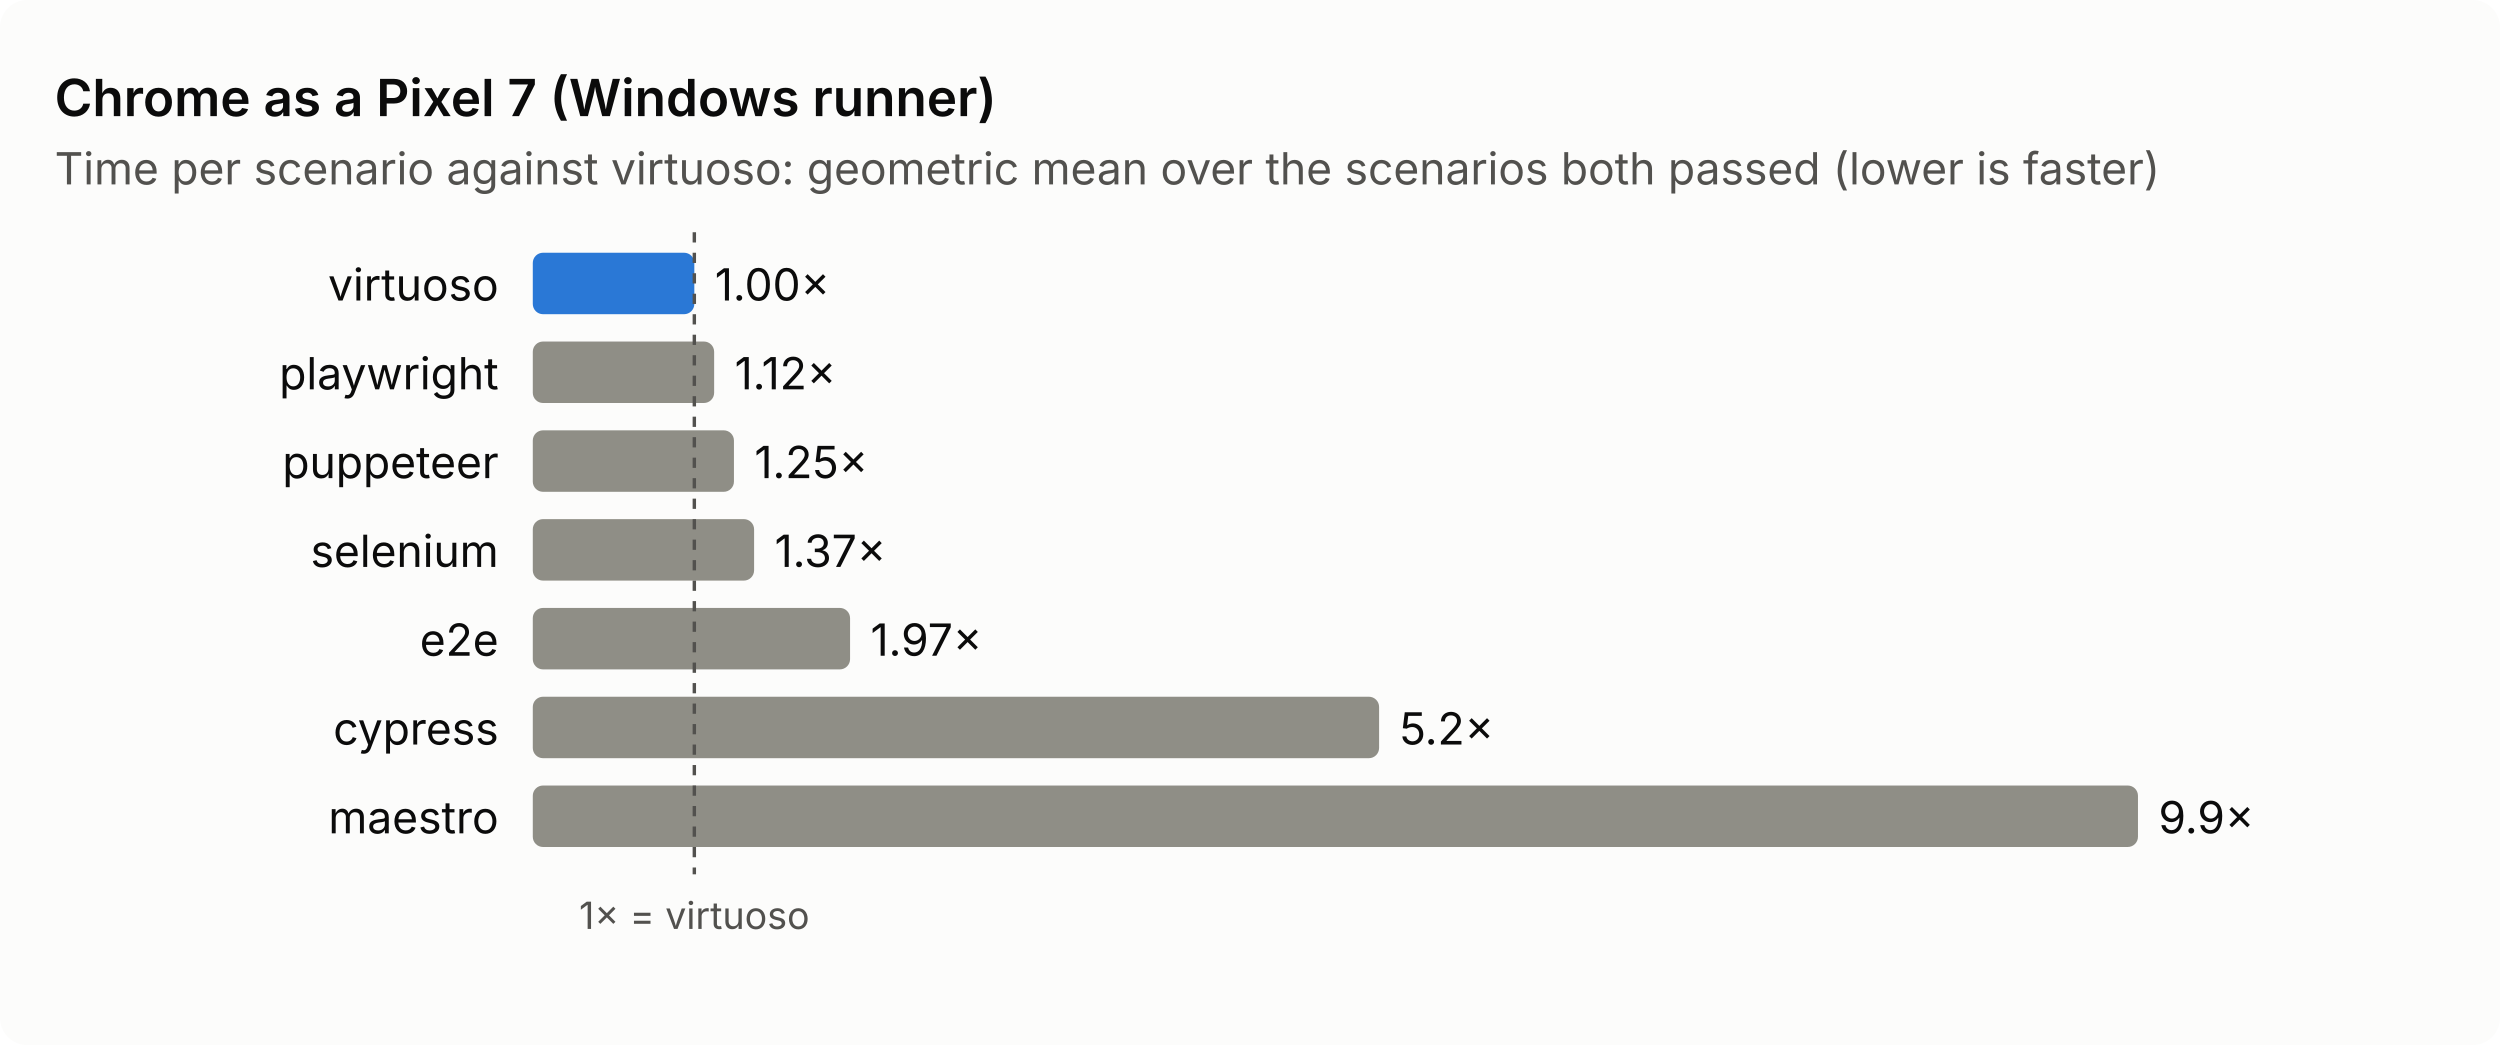
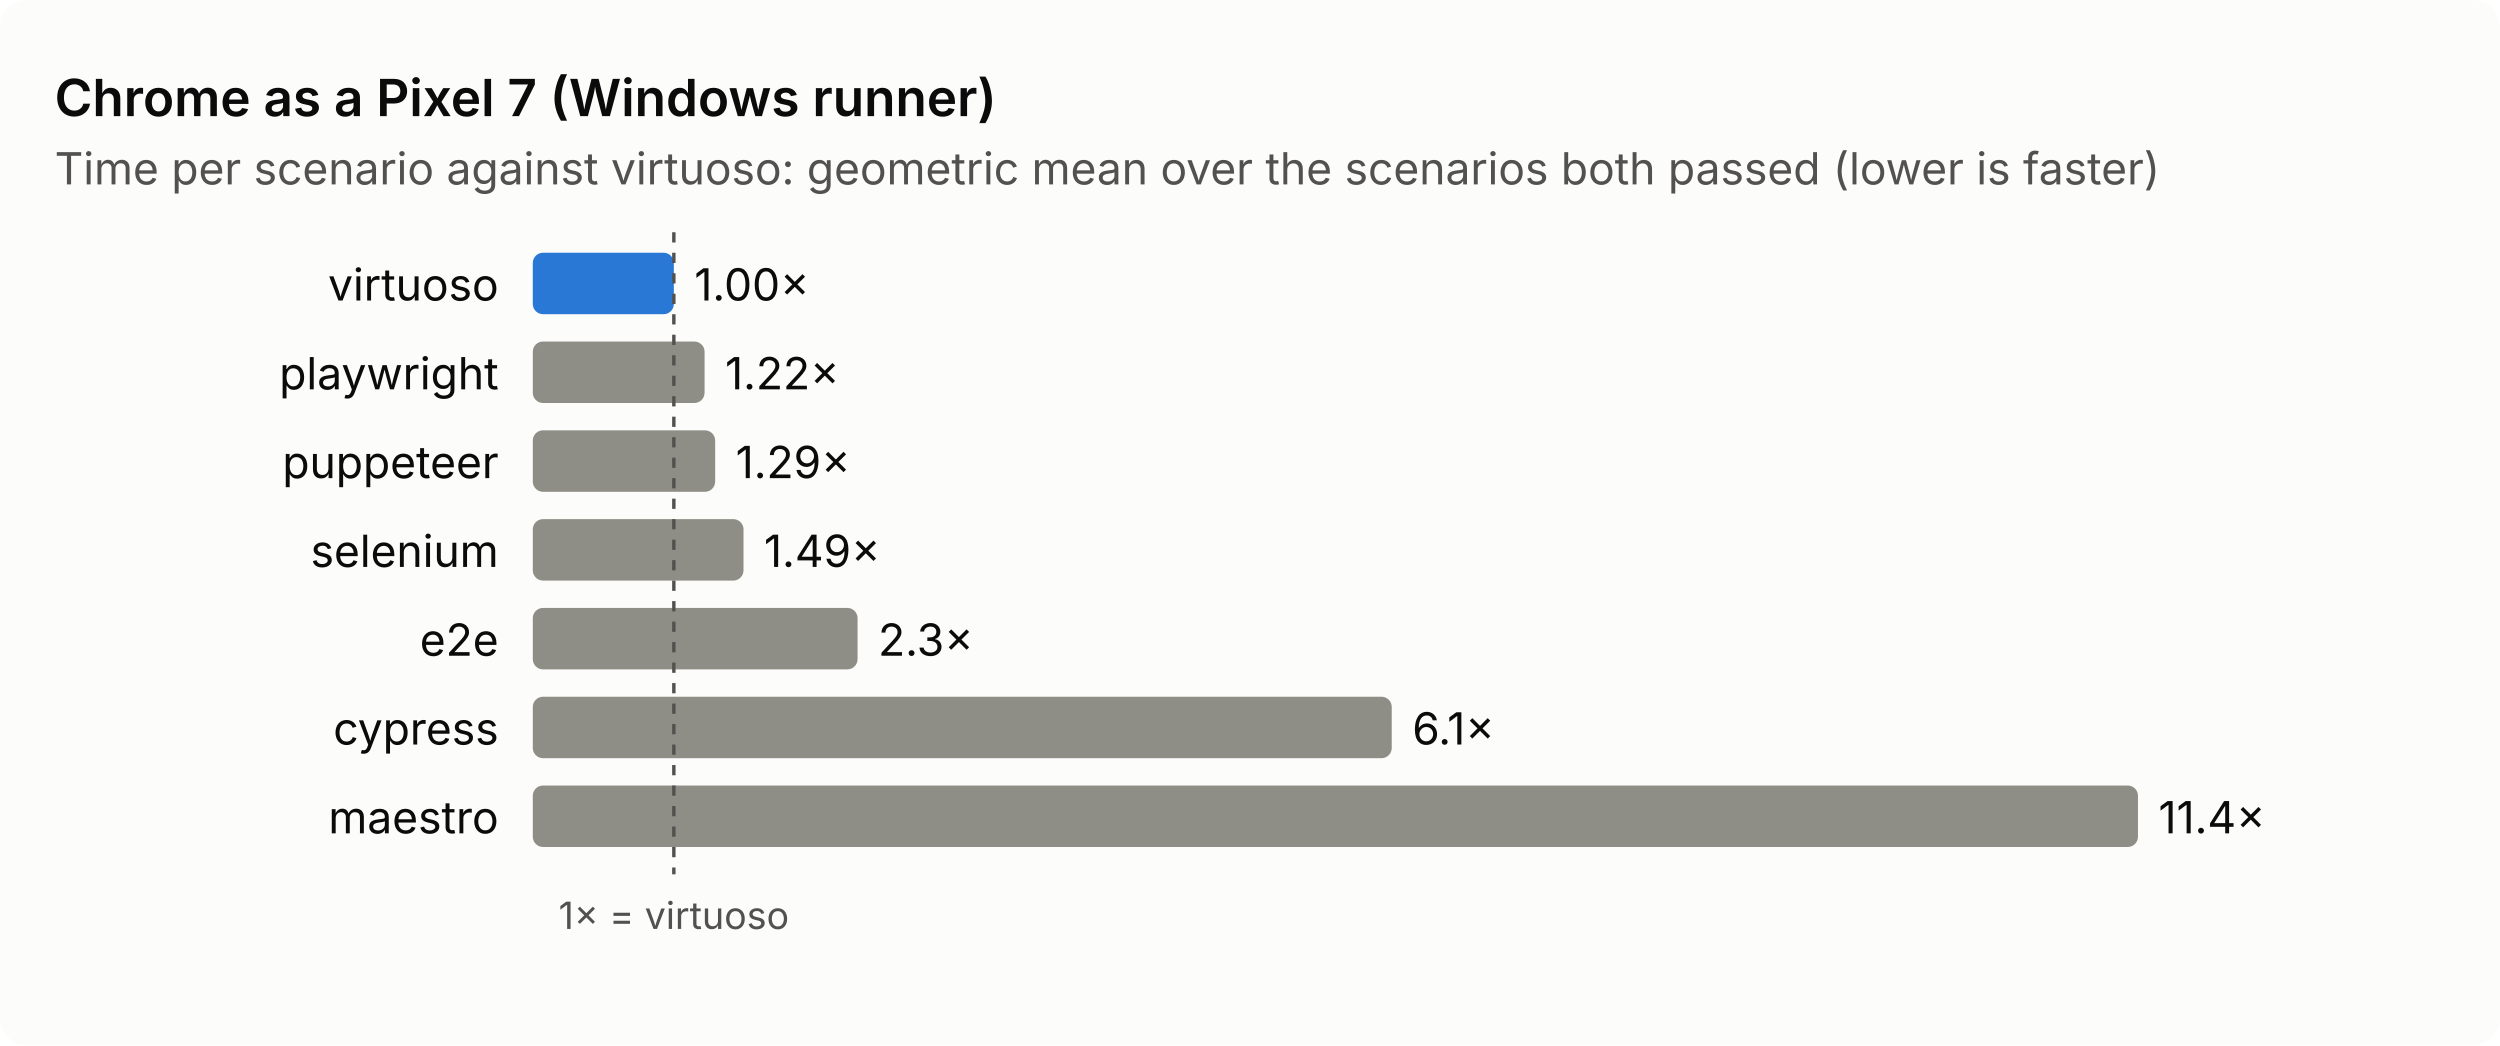
<svg xmlns="http://www.w3.org/2000/svg" viewBox="0 0 732 306" width="732" height="306" role="img" aria-label="Chrome as a Pixel 7 (Windows runner): time per scenario against virtuoso">
  <style>text{font:13px system-ui,-apple-system,'Segoe UI',sans-serif;fill:#0b0b0b}.sub,.axis{fill:#52514e}.axis{font-size:11px}.title{font-size:15px;font-weight:600}.bg{fill:#fcfcfb}.bar{fill:#8f8e86}.base{fill:#2a78d6}.ref{stroke:#52514e;stroke-dasharray:3 3}@media (prefers-color-scheme: dark){.bg{fill:#1a1a19}text{fill:#f0efec}.sub,.axis{fill:#c3c2b7}.base{fill:#3987e5}.ref{stroke:#c3c2b7}}</style>
  <rect class="bg" width="732" height="306" rx="8" />
  <text class="title" x="16" y="34.0">Chrome as a Pixel 7 (Windows runner)</text>
  <text class="sub" x="16" y="54.0">Time per scenario against virtuoso: geometric mean over the scenarios both passed (lower is faster)</text>
  <text x="146.0" y="88.0" text-anchor="end">virtuoso</text>
-   <rect class="bar base" x="156" y="74.0" width="47.3" height="18" rx="3" />
-   <text x="209.3" y="88.0">1.00×</text>
+   <rect class="bar base" x="156" y="74.0" width="41.3" height="18" rx="3" />
+   <text x="203.3" y="88.0">1.00×</text>
  <text x="146.0" y="114.0" text-anchor="end">playwright</text>
-   <rect class="bar" x="156" y="100.0" width="53.1" height="18" rx="3" />
-   <text x="215.1" y="114.0">1.12×</text>
+   <rect class="bar" x="156" y="100.0" width="50.3" height="18" rx="3" />
+   <text x="212.3" y="114.0">1.22×</text>
  <text x="146.0" y="140.0" text-anchor="end">puppeteer</text>
-   <rect class="bar" x="156" y="126.0" width="58.9" height="18" rx="3" />
-   <text x="220.9" y="140.0">1.25×</text>
+   <rect class="bar" x="156" y="126.0" width="53.4" height="18" rx="3" />
+   <text x="215.4" y="140.0">1.29×</text>
  <text x="146.0" y="166.0" text-anchor="end">selenium</text>
-   <rect class="bar" x="156" y="152.0" width="64.8" height="18" rx="3" />
-   <text x="226.8" y="166.0">1.37×</text>
+   <rect class="bar" x="156" y="152.0" width="61.7" height="18" rx="3" />
+   <text x="223.7" y="166.0">1.49×</text>
  <text x="146.0" y="192.0" text-anchor="end">e2e</text>
-   <rect class="bar" x="156" y="178.0" width="92.9" height="18" rx="3" />
-   <text x="254.9" y="192.0">1.97×</text>
+   <rect class="bar" x="156" y="178.0" width="95.1" height="18" rx="3" />
+   <text x="257.1" y="192.0">2.3×</text>
  <text x="146.0" y="218.0" text-anchor="end">cypress</text>
-   <rect class="bar" x="156" y="204.0" width="247.8" height="18" rx="3" />
-   <text x="409.8" y="218.0">5.2×</text>
+   <rect class="bar" x="156" y="204.0" width="251.5" height="18" rx="3" />
+   <text x="413.5" y="218.0">6.1×</text>
  <text x="146.0" y="244.0" text-anchor="end">maestro</text>
  <rect class="bar" x="156" y="230.0" width="470.0" height="18" rx="3" />
-   <text x="632.0" y="244.0">9.9×</text>
-   <line class="ref" x1="203.3" y1="68.0" x2="203.3" y2="256.0" />
-   <text class="axis" x="203.3" y="272.0" text-anchor="middle">1× = virtuoso</text>
+   <text x="632.0" y="244.0">11.4×</text>
+   <line class="ref" x1="197.3" y1="68.0" x2="197.3" y2="256.0" />
+   <text class="axis" x="197.3" y="272.0" text-anchor="middle">1× = virtuoso</text>
</svg>
